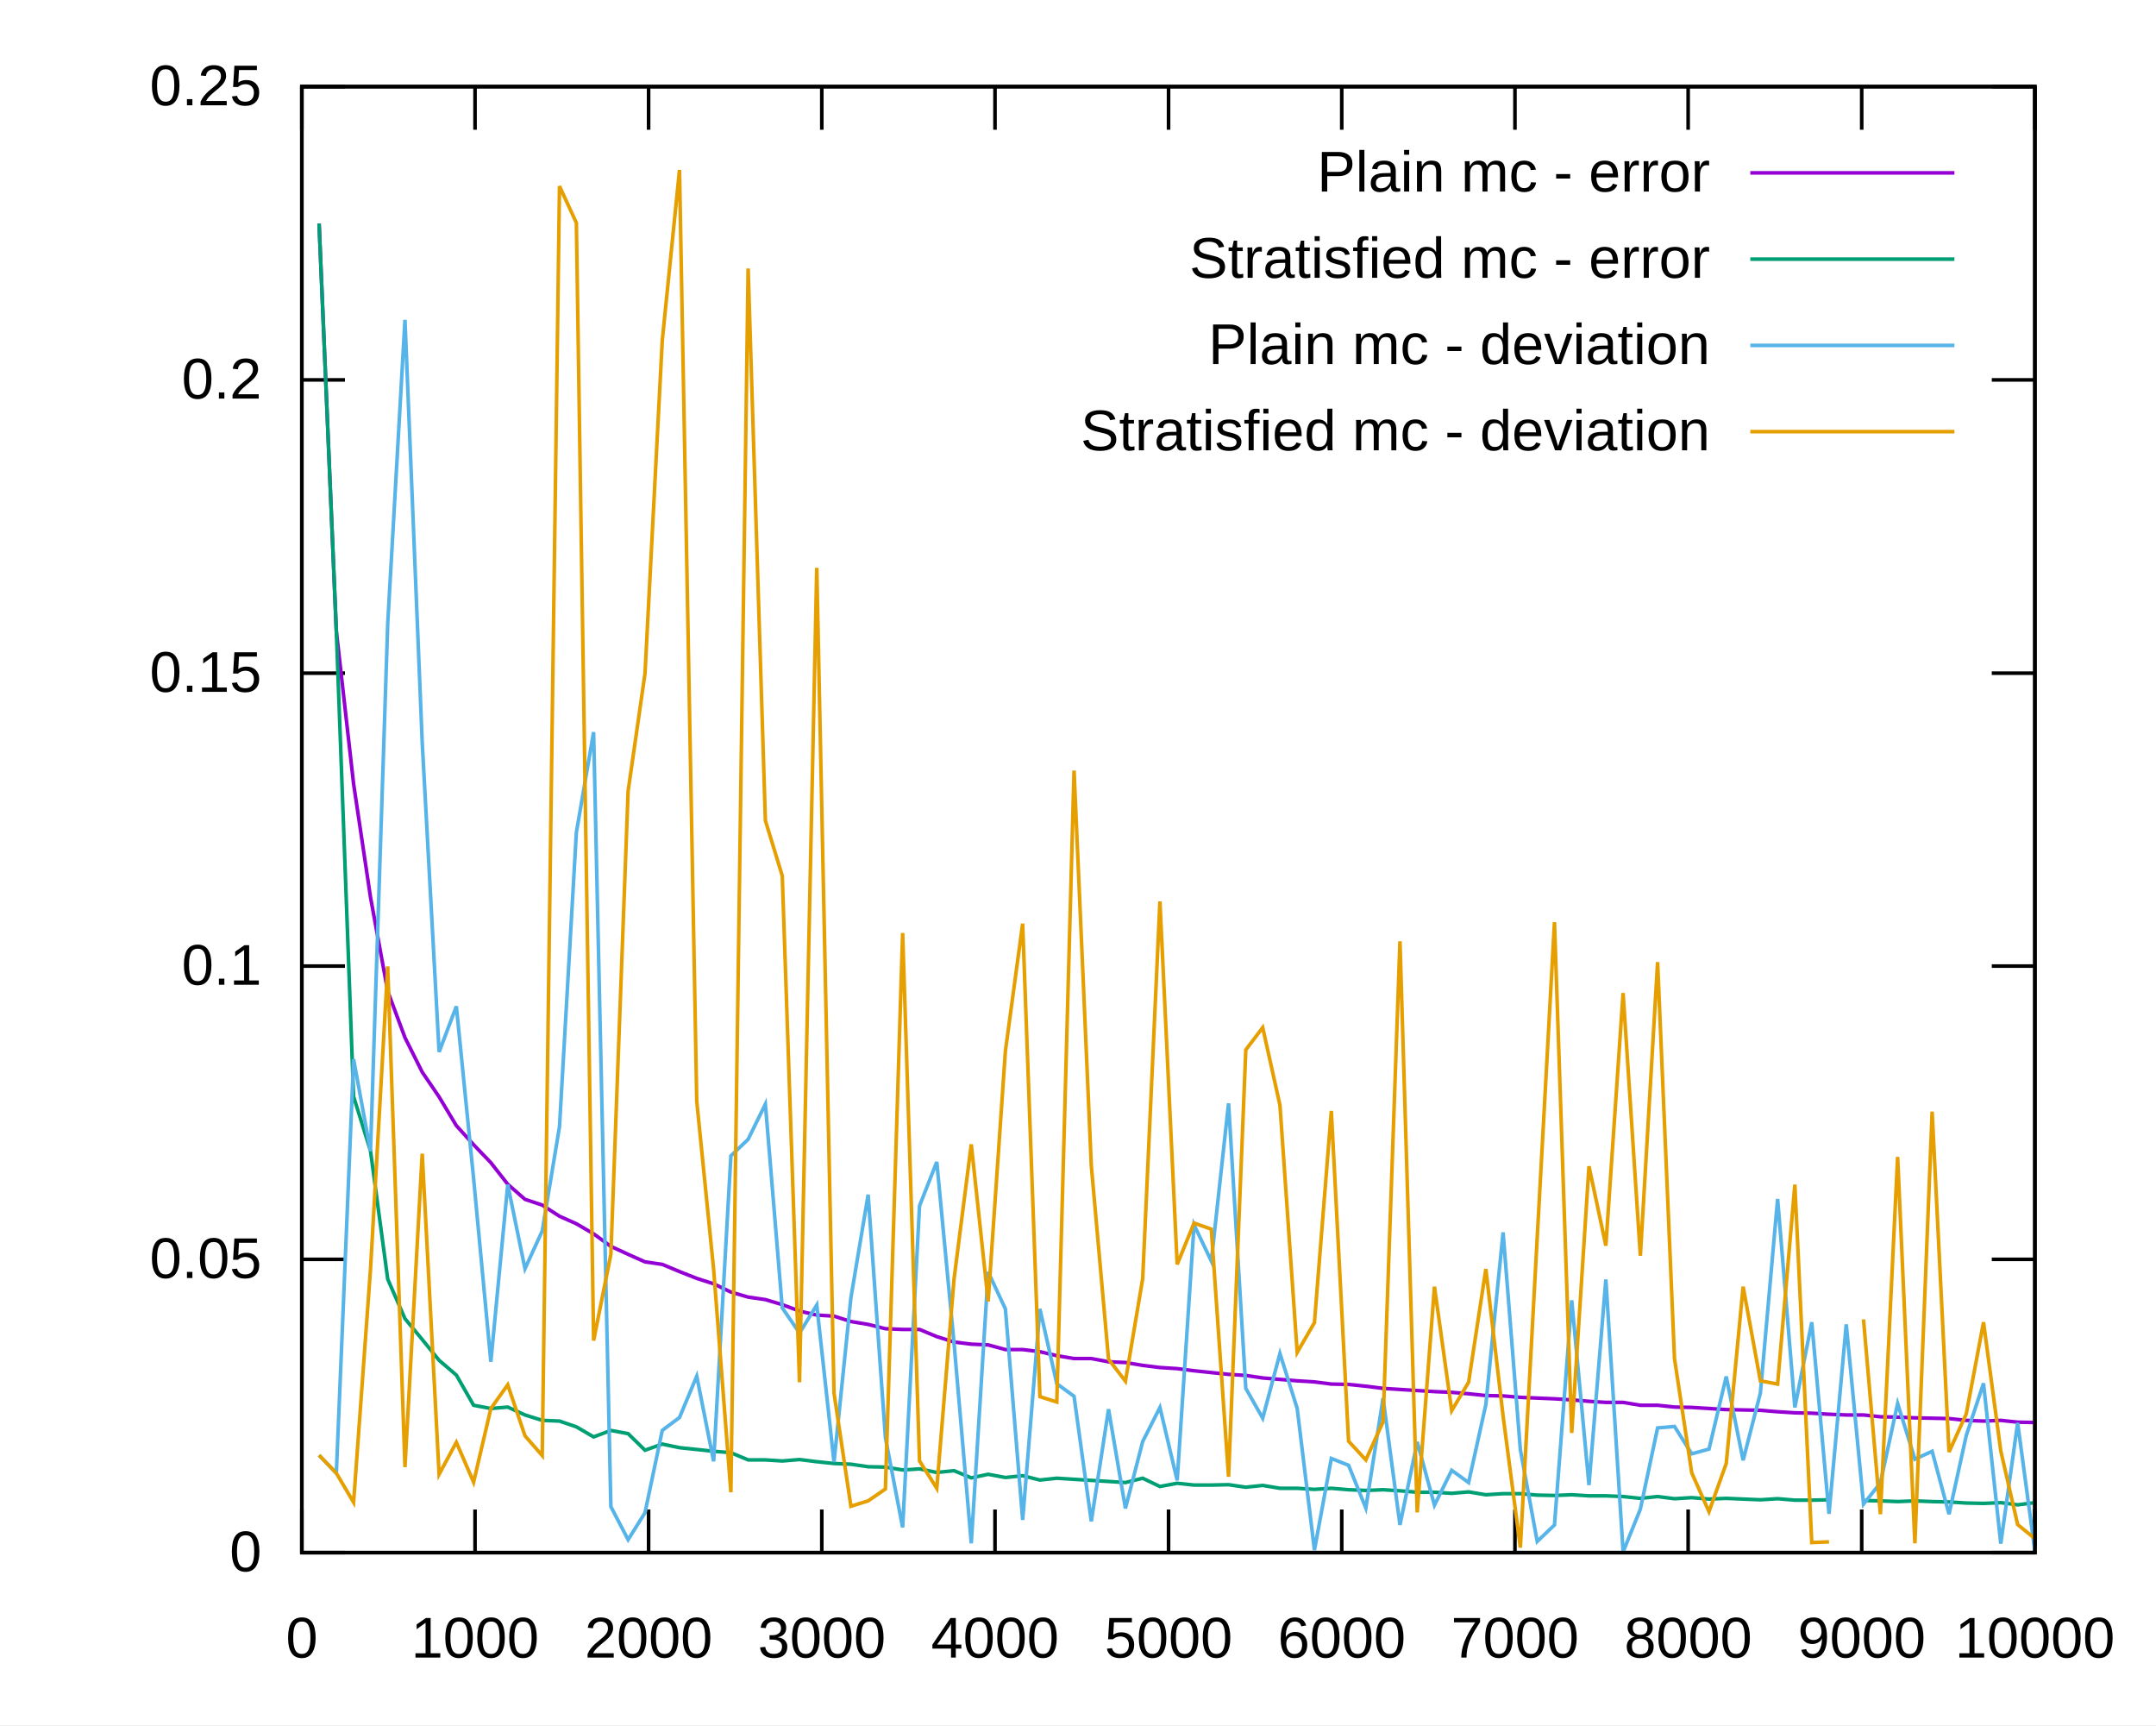
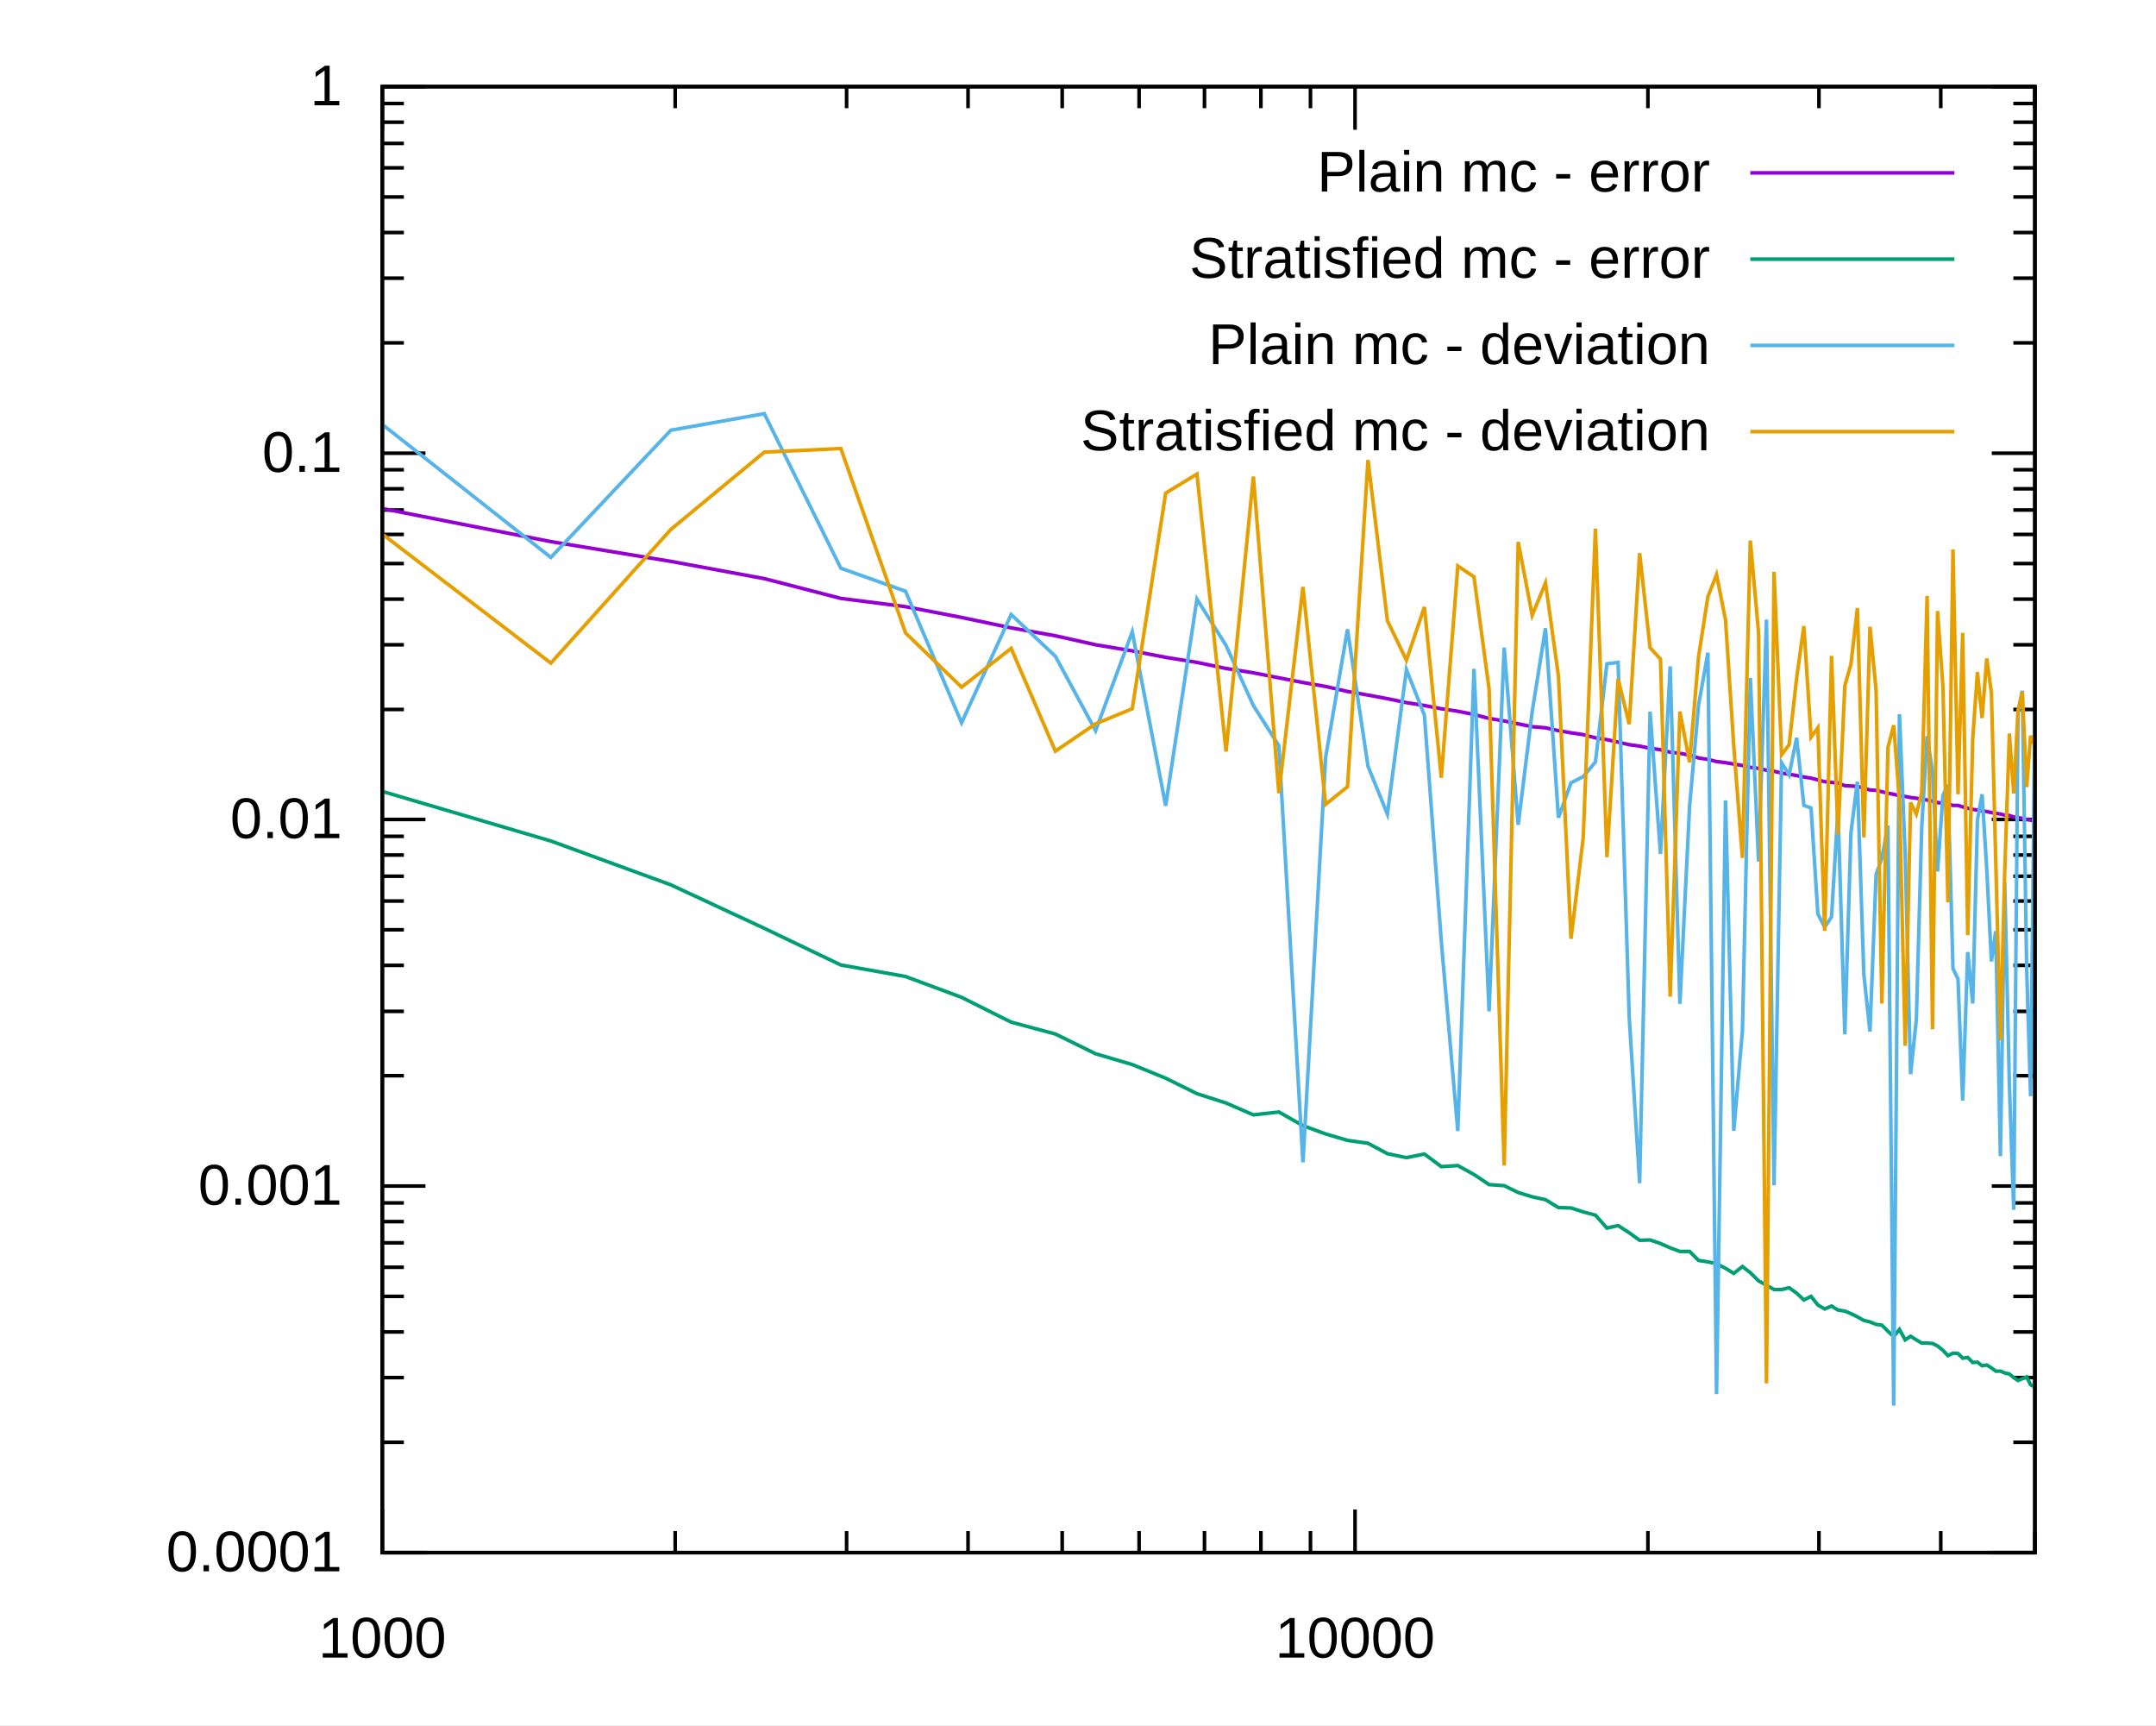
<svg xmlns="http://www.w3.org/2000/svg" xmlns:xlink="http://www.w3.org/1999/xlink" width="600" height="480" viewBox="0 0 600 480">
  <g id="gnuplot_canvas">
    <rect x="0" y="0" width="600" height="480" fill="#ffffff" />
    <defs>
      <circle id="gpDot" r="0.5" stroke-width="0.5" />
      <path id="gpPt0" stroke-width="0.167" stroke="currentColor" d="M-1,0 h2 M0,-1 v2" />
      <path id="gpPt1" stroke-width="0.167" stroke="currentColor" d="M-1,-1 L1,1 M1,-1 L-1,1" />
      <path id="gpPt2" stroke-width="0.167" stroke="currentColor" d="M-1,0 L1,0 M0,-1 L0,1 M-1,-1 L1,1 M-1,1 L1,-1" />
      <rect id="gpPt3" stroke-width="0.167" stroke="currentColor" x="-1" y="-1" width="2" height="2" />
      <rect id="gpPt4" stroke-width="0.167" stroke="currentColor" fill="currentColor" x="-1" y="-1" width="2" height="2" />
      <circle id="gpPt5" stroke-width="0.167" stroke="currentColor" cx="0" cy="0" r="1" />
      <use xlink:href="#gpPt5" id="gpPt6" fill="currentColor" stroke="none" />
      <path id="gpPt7" stroke-width="0.167" stroke="currentColor" d="M0,-1.33 L-1.33,0.67 L1.33,0.67 z" />
      <use xlink:href="#gpPt7" id="gpPt8" fill="currentColor" stroke="none" />
      <use xlink:href="#gpPt7" id="gpPt9" stroke="currentColor" transform="rotate(180)" />
      <use xlink:href="#gpPt9" id="gpPt10" fill="currentColor" stroke="none" />
      <use xlink:href="#gpPt3" id="gpPt11" stroke="currentColor" transform="rotate(45)" />
      <use xlink:href="#gpPt11" id="gpPt12" fill="currentColor" stroke="none" />
      <path id="gpPt13" stroke-width="0.167" stroke="currentColor" d="M0,1.330 L1.265,0.411 L0.782,-1.067 L-0.782,-1.076 L-1.265,0.411 z" />
      <use xlink:href="#gpPt13" id="gpPt14" fill="currentColor" stroke="none" />
      <filter id="textbox" filterUnits="objectBoundingBox" x="0" y="0" height="1" width="1">
        <feFlood flood-color="#FFFFFF" flood-opacity="1" result="bgnd" />
        <feComposite in="SourceGraphic" in2="bgnd" operator="atop" />
      </filter>
      <filter id="greybox" filterUnits="objectBoundingBox" x="0" y="0" height="1" width="1">
        <feFlood flood-color="lightgrey" flood-opacity="1" result="grey" />
        <feComposite in="SourceGraphic" in2="grey" operator="atop" />
      </filter>
    </defs>
    <g fill="none" color="#FFFFFF" stroke="currentColor" stroke-width="1.00" stroke-linecap="butt" stroke-linejoin="miter">
</g>
    <g fill="none" color="black" stroke="currentColor" stroke-width="1.00" stroke-linecap="butt" stroke-linejoin="miter">
-       <path stroke="black" d="M84.0,432.0 L96.0,432.0 M566.3,432.0 L554.3,432.0  " />
-       <g transform="translate(72.8,437.2)" stroke="none" fill="black" font-family="Arial" font-size="16.00" text-anchor="end">
+       <path stroke="black" d="M106.4,432.0 L118.4,432.0 M566.3,432.0 L554.3,432.0  " />
+       <g transform="translate(95.2,437.2)" stroke="none" fill="black" font-family="Arial" font-size="16.00" text-anchor="end">
        <text>
-           <tspan font-family="Arial"> 0</tspan>
+           <tspan font-family="Arial"> 0.0001</tspan>
        </text>
      </g>
    </g>
    <g fill="none" color="black" stroke="currentColor" stroke-width="1.00" stroke-linecap="butt" stroke-linejoin="miter">
-       <path stroke="black" d="M84.0,350.4 L96.0,350.4 M566.3,350.4 L554.3,350.4  " />
-       <g transform="translate(72.8,355.6)" stroke="none" fill="black" font-family="Arial" font-size="16.00" text-anchor="end">
+       <path stroke="black" d="M106.4,401.3 L112.4,401.3 M566.3,401.3 L560.3,401.3 M106.4,383.3 L112.4,383.3 M566.3,383.3 L560.3,383.3   M106.4,370.6 L112.4,370.6 M566.3,370.6 L560.3,370.6 M106.4,360.7 L112.4,360.7 M566.3,360.7 L560.3,360.7   M106.4,352.6 L112.4,352.6 M566.3,352.6 L560.3,352.6 M106.4,345.8 L112.4,345.8 M566.3,345.8 L560.3,345.8   M106.4,339.9 L112.4,339.9 M566.3,339.9 L560.3,339.9 M106.4,334.7 L112.4,334.7 M566.3,334.7 L560.3,334.7   M106.4,330.0 L118.4,330.0 M566.3,330.0 L554.3,330.0  " />
+       <g transform="translate(95.2,335.2)" stroke="none" fill="black" font-family="Arial" font-size="16.00" text-anchor="end">
        <text>
-           <tspan font-family="Arial"> 0.05</tspan>
+           <tspan font-family="Arial"> 0.001</tspan>
        </text>
      </g>
    </g>
    <g fill="none" color="black" stroke="currentColor" stroke-width="1.00" stroke-linecap="butt" stroke-linejoin="miter">
-       <path stroke="black" d="M84.0,268.8 L96.0,268.8 M566.3,268.8 L554.3,268.8  " />
-       <g transform="translate(72.8,274.0)" stroke="none" fill="black" font-family="Arial" font-size="16.00" text-anchor="end">
+       <path stroke="black" d="M106.4,299.3 L112.4,299.3 M566.3,299.3 L560.3,299.3 M106.4,281.4 L112.4,281.4 M566.3,281.4 L560.3,281.4   M106.4,268.6 L112.4,268.6 M566.3,268.6 L560.3,268.6 M106.4,258.7 L112.4,258.7 M566.3,258.7 L560.3,258.7   M106.4,250.7 L112.4,250.7 M566.3,250.7 L560.3,250.7 M106.4,243.8 L112.4,243.8 M566.3,243.8 L560.3,243.8   M106.4,237.9 L112.4,237.9 M566.3,237.9 L560.3,237.9 M106.4,232.7 L112.4,232.7 M566.3,232.7 L560.3,232.7   M106.4,228.0 L118.4,228.0 M566.3,228.0 L554.3,228.0  " />
+       <g transform="translate(95.2,233.2)" stroke="none" fill="black" font-family="Arial" font-size="16.00" text-anchor="end">
+         <text>
+           <tspan font-family="Arial"> 0.01</tspan>
+         </text>
+       </g>
+     </g>
+     <g fill="none" color="black" stroke="currentColor" stroke-width="1.00" stroke-linecap="butt" stroke-linejoin="miter">
+       <path stroke="black" d="M106.4,197.4 L112.4,197.4 M566.3,197.4 L560.3,197.4 M106.4,179.4 L112.4,179.4 M566.3,179.4 L560.3,179.4   M106.4,166.7 L112.4,166.7 M566.3,166.7 L560.3,166.7 M106.4,156.8 L112.4,156.8 M566.3,156.8 L560.3,156.8   M106.4,148.7 L112.4,148.7 M566.3,148.7 L560.3,148.7 M106.4,141.9 L112.4,141.9 M566.3,141.9 L560.3,141.9   M106.4,136.0 L112.4,136.0 M566.3,136.0 L560.3,136.0 M106.4,130.7 L112.4,130.7 M566.3,130.7 L560.3,130.7   M106.4,126.1 L118.4,126.1 M566.3,126.1 L554.3,126.1  " />
+       <g transform="translate(95.2,131.3)" stroke="none" fill="black" font-family="Arial" font-size="16.00" text-anchor="end">
        <text>
          <tspan font-family="Arial"> 0.1</tspan>
        </text>
      </g>
    </g>
    <g fill="none" color="black" stroke="currentColor" stroke-width="1.00" stroke-linecap="butt" stroke-linejoin="miter">
-       <path stroke="black" d="M84.0,187.3 L96.0,187.3 M566.3,187.3 L554.3,187.3  " />
-       <g transform="translate(72.8,192.5)" stroke="none" fill="black" font-family="Arial" font-size="16.00" text-anchor="end">
+       <path stroke="black" d="M106.4,95.4 L112.4,95.4 M566.3,95.4 L560.3,95.4 M106.4,77.4 L112.4,77.4 M566.3,77.4 L560.3,77.4   M106.4,64.7 L112.4,64.7 M566.3,64.7 L560.3,64.7 M106.4,54.8 L112.4,54.8 M566.3,54.8 L560.3,54.8   M106.4,46.7 L112.4,46.7 M566.3,46.7 L560.3,46.7 M106.4,39.9 L112.4,39.9 M566.3,39.9 L560.3,39.9   M106.4,34.0 L112.4,34.0 M566.3,34.0 L560.3,34.0 M106.4,28.8 L112.4,28.8 M566.3,28.8 L560.3,28.8   M106.4,24.1 L118.4,24.1 M566.3,24.1 L554.3,24.1  " />
+       <g transform="translate(95.2,29.3)" stroke="none" fill="black" font-family="Arial" font-size="16.00" text-anchor="end">
        <text>
-           <tspan font-family="Arial"> 0.15</tspan>
+           <tspan font-family="Arial"> 1</tspan>
        </text>
      </g>
    </g>
    <g fill="none" color="black" stroke="currentColor" stroke-width="1.00" stroke-linecap="butt" stroke-linejoin="miter">
-       <path stroke="black" d="M84.0,105.7 L96.0,105.7 M566.3,105.7 L554.3,105.7  " />
-       <g transform="translate(72.8,110.9)" stroke="none" fill="black" font-family="Arial" font-size="16.00" text-anchor="end">
-         <text>
-           <tspan font-family="Arial"> 0.2</tspan>
-         </text>
-       </g>
-     </g>
-     <g fill="none" color="black" stroke="currentColor" stroke-width="1.00" stroke-linecap="butt" stroke-linejoin="miter">
-       <path stroke="black" d="M84.0,24.1 L96.0,24.1 M566.3,24.1 L554.3,24.1  " />
-       <g transform="translate(72.8,29.3)" stroke="none" fill="black" font-family="Arial" font-size="16.00" text-anchor="end">
-         <text>
-           <tspan font-family="Arial"> 0.25</tspan>
-         </text>
-       </g>
-     </g>
-     <g fill="none" color="black" stroke="currentColor" stroke-width="1.00" stroke-linecap="butt" stroke-linejoin="miter">
-       <path stroke="black" d="M84.0,432.0 L84.0,420.0 M84.0,24.1 L84.0,36.1  " />
-       <g transform="translate(84.0,461.2)" stroke="none" fill="black" font-family="Arial" font-size="16.00" text-anchor="middle">
-         <text>
-           <tspan font-family="Arial"> 0</tspan>
-         </text>
-       </g>
-     </g>
-     <g fill="none" color="black" stroke="currentColor" stroke-width="1.00" stroke-linecap="butt" stroke-linejoin="miter">
-       <path stroke="black" d="M132.2,432.0 L132.2,420.0 M132.2,24.1 L132.2,36.1  " />
-       <g transform="translate(132.2,461.2)" stroke="none" fill="black" font-family="Arial" font-size="16.00" text-anchor="middle">
+       <path stroke="black" d="M106.4,432.0 L106.4,420.0 M106.4,24.1 L106.4,36.1  " />
+       <g transform="translate(106.4,461.2)" stroke="none" fill="black" font-family="Arial" font-size="16.00" text-anchor="middle">
        <text>
          <tspan font-family="Arial"> 1000</tspan>
        </text>
      </g>
    </g>
    <g fill="none" color="black" stroke="currentColor" stroke-width="1.00" stroke-linecap="butt" stroke-linejoin="miter">
-       <path stroke="black" d="M180.5,432.0 L180.5,420.0 M180.5,24.1 L180.5,36.1  " />
-       <g transform="translate(180.5,461.2)" stroke="none" fill="black" font-family="Arial" font-size="16.00" text-anchor="middle">
-         <text>
-           <tspan font-family="Arial"> 2000</tspan>
-         </text>
-       </g>
-     </g>
-     <g fill="none" color="black" stroke="currentColor" stroke-width="1.00" stroke-linecap="butt" stroke-linejoin="miter">
-       <path stroke="black" d="M228.7,432.0 L228.7,420.0 M228.7,24.1 L228.7,36.1  " />
-       <g transform="translate(228.7,461.2)" stroke="none" fill="black" font-family="Arial" font-size="16.00" text-anchor="middle">
-         <text>
-           <tspan font-family="Arial"> 3000</tspan>
-         </text>
-       </g>
-     </g>
-     <g fill="none" color="black" stroke="currentColor" stroke-width="1.00" stroke-linecap="butt" stroke-linejoin="miter">
-       <path stroke="black" d="M276.9,432.0 L276.9,420.0 M276.9,24.1 L276.9,36.1  " />
-       <g transform="translate(276.9,461.2)" stroke="none" fill="black" font-family="Arial" font-size="16.00" text-anchor="middle">
-         <text>
-           <tspan font-family="Arial"> 4000</tspan>
-         </text>
-       </g>
-     </g>
-     <g fill="none" color="black" stroke="currentColor" stroke-width="1.00" stroke-linecap="butt" stroke-linejoin="miter">
-       <path stroke="black" d="M325.2,432.0 L325.2,420.0 M325.2,24.1 L325.2,36.1  " />
-       <g transform="translate(325.2,461.2)" stroke="none" fill="black" font-family="Arial" font-size="16.00" text-anchor="middle">
-         <text>
-           <tspan font-family="Arial"> 5000</tspan>
-         </text>
-       </g>
-     </g>
-     <g fill="none" color="black" stroke="currentColor" stroke-width="1.00" stroke-linecap="butt" stroke-linejoin="miter">
-       <path stroke="black" d="M373.4,432.0 L373.4,420.0 M373.4,24.1 L373.4,36.1  " />
-       <g transform="translate(373.4,461.2)" stroke="none" fill="black" font-family="Arial" font-size="16.00" text-anchor="middle">
-         <text>
-           <tspan font-family="Arial"> 6000</tspan>
-         </text>
-       </g>
-     </g>
-     <g fill="none" color="black" stroke="currentColor" stroke-width="1.00" stroke-linecap="butt" stroke-linejoin="miter">
-       <path stroke="black" d="M421.6,432.0 L421.6,420.0 M421.6,24.1 L421.6,36.1  " />
-       <g transform="translate(421.6,461.2)" stroke="none" fill="black" font-family="Arial" font-size="16.00" text-anchor="middle">
-         <text>
-           <tspan font-family="Arial"> 7000</tspan>
-         </text>
-       </g>
-     </g>
-     <g fill="none" color="black" stroke="currentColor" stroke-width="1.00" stroke-linecap="butt" stroke-linejoin="miter">
-       <path stroke="black" d="M469.8,432.0 L469.8,420.0 M469.8,24.1 L469.8,36.1  " />
-       <g transform="translate(469.8,461.2)" stroke="none" fill="black" font-family="Arial" font-size="16.00" text-anchor="middle">
-         <text>
-           <tspan font-family="Arial"> 8000</tspan>
-         </text>
-       </g>
-     </g>
-     <g fill="none" color="black" stroke="currentColor" stroke-width="1.00" stroke-linecap="butt" stroke-linejoin="miter">
-       <path stroke="black" d="M518.1,432.0 L518.1,420.0 M518.1,24.1 L518.1,36.1  " />
-       <g transform="translate(518.1,461.2)" stroke="none" fill="black" font-family="Arial" font-size="16.00" text-anchor="middle">
-         <text>
-           <tspan font-family="Arial"> 9000</tspan>
-         </text>
-       </g>
-     </g>
-     <g fill="none" color="black" stroke="currentColor" stroke-width="1.00" stroke-linecap="butt" stroke-linejoin="miter">
-       <path stroke="black" d="M566.3,432.0 L566.3,420.0 M566.3,24.1 L566.3,36.1  " />
-       <g transform="translate(566.3,461.2)" stroke="none" fill="black" font-family="Arial" font-size="16.00" text-anchor="middle">
+       <path stroke="black" d="M187.9,432.0 L187.9,426.0 M187.9,24.1 L187.9,30.1 M235.6,432.0 L235.6,426.0 M235.6,24.1 L235.6,30.1   M269.4,432.0 L269.4,426.0 M269.4,24.1 L269.4,30.1 M295.6,432.0 L295.6,426.0 M295.6,24.1 L295.6,30.1   M317.0,432.0 L317.0,426.0 M317.0,24.1 L317.0,30.1 M335.2,432.0 L335.2,426.0 M335.2,24.1 L335.2,30.1   M350.9,432.0 L350.9,426.0 M350.9,24.1 L350.9,30.1 M364.7,432.0 L364.7,426.0 M364.7,24.1 L364.7,30.1   M377.1,432.0 L377.1,420.0 M377.1,24.1 L377.1,36.1  " />
+       <g transform="translate(377.1,461.2)" stroke="none" fill="black" font-family="Arial" font-size="16.00" text-anchor="middle">
        <text>
          <tspan font-family="Arial"> 10000</tspan>
        </text>
      </g>
    </g>
    <g fill="none" color="black" stroke="currentColor" stroke-width="1.00" stroke-linecap="butt" stroke-linejoin="miter">
- </g>
+       <path stroke="black" d="M458.6,432.0 L458.6,426.0 M458.6,24.1 L458.6,30.1 M506.2,432.0 L506.2,426.0 M506.2,24.1 L506.2,30.1   M540.1,432.0 L540.1,426.0 M540.1,24.1 L540.1,30.1 M566.3,432.0 L566.3,426.0 M566.3,24.1 L566.3,30.1    " />
+     </g>
    <g fill="none" color="black" stroke="currentColor" stroke-width="1.00" stroke-linecap="butt" stroke-linejoin="miter">
-       <path stroke="black" d="M84.0,24.1 L84.0,432.0 L566.3,432.0 L566.3,24.1 L84.0,24.1 Z  " />
+       <path stroke="black" d="M106.4,24.1 L106.4,432.0 L566.3,432.0 L566.3,24.1 L106.4,24.1 Z  " />
    </g>
    <g fill="none" color="black" stroke="currentColor" stroke-width="1.00" stroke-linecap="butt" stroke-linejoin="miter">
</g>
    <g id="gnuplot_plot_1">
      <g fill="none" color="black" stroke="currentColor" stroke-width="1.00" stroke-linecap="butt" stroke-linejoin="miter">
        <g transform="translate(475.9,53.3)" stroke="none" fill="black" font-family="Arial" font-size="16.00" text-anchor="end">
          <text>
            <tspan font-family="Arial">Plain mc - error</tspan>
          </text>
        </g>
      </g>
      <g fill="none" color="black" stroke="currentColor" stroke-width="1.00" stroke-linecap="butt" stroke-linejoin="miter">
-         <path stroke="rgb(148,   0, 211)" d="M487.1,48.1 L543.9,48.1 M88.8,62.2 L93.6,175.6 L98.4,218.1 L103.1,249.6 L107.9,275.8 L112.7,288.7   L117.5,298.3 L122.2,305.2 L127.0,313.2 L131.8,318.5 L136.6,323.5 L141.3,329.5 L146.1,333.7 L150.9,335.3   L155.7,338.4 L160.4,340.5 L165.2,343.3 L170.0,346.8 L174.8,349.0 L179.5,351.1 L184.3,351.8 L189.1,353.8   L193.9,355.7 L198.6,357.2 L203.4,359.5 L208.2,360.9 L213.0,361.6 L217.7,363.0 L222.5,364.8 L227.3,365.9   L232.1,366.2 L236.8,367.7 L241.6,368.5 L246.4,369.7 L251.2,369.9 L255.9,369.9 L260.7,371.9 L265.5,373.4   L270.3,374.0 L275.0,374.2 L279.8,375.5 L284.6,375.5 L289.4,376.1 L294.1,377.2 L298.9,378.0 L303.7,378.0   L308.5,378.9 L313.2,379.1 L318.0,379.9 L322.8,380.5 L327.6,380.8 L332.3,381.4 L337.1,381.9 L341.9,382.4   L346.7,382.7 L351.4,383.4 L356.2,383.8 L361.0,384.2 L365.8,384.5 L370.5,385.1 L375.3,385.2 L380.1,385.7   L384.9,386.3 L389.6,386.6 L394.4,386.9 L399.2,387.2 L404.0,387.4 L408.7,387.8 L413.5,388.3 L418.3,388.4   L423.1,388.8 L427.8,389.0 L432.6,389.2 L437.4,389.5 L442.2,389.9 L446.9,390.2 L451.7,390.2 L456.5,391.0   L461.3,391.0 L466.0,391.5 L470.8,391.6 L475.6,391.9 L480.4,392.2 L485.1,392.3 L489.9,392.4 L494.7,392.8   L499.5,393.1 L504.2,393.2 L509.0,393.5 L513.8,393.7 L518.6,393.7 L523.3,394.2 L528.1,394.3 L532.9,394.5   L537.7,394.6 L542.4,394.7 L547.2,395.2 L552.0,395.4 L556.8,395.2 L561.5,395.7 L566.3,395.8  " />
+         <path stroke="rgb(148,   0, 211)" d="M487.1,48.1 L543.9,48.1 M106.4,141.5 L153.3,150.7 L186.7,156.2 L212.7,161.0 L234.0,166.5 L252.0,168.8   L267.6,171.8 L281.4,174.7 L293.7,176.9 L304.9,179.4 L315.1,181.1 L324.4,182.9 L333.1,184.3 L341.2,186.0   L348.8,187.2 L355.9,188.6 L362.6,189.9 L368.9,191.0 L375.0,192.4 L380.7,193.4 L386.1,194.4 L391.4,195.5   L396.4,196.3 L401.1,197.2 L405.7,197.9 L410.2,198.8 L414.4,199.9 L418.6,200.6 L422.5,201.4 L426.4,202.2   L430.1,202.5 L433.7,203.3 L437.2,203.9 L440.6,204.4 L444.0,205.3 L447.2,205.8 L450.3,206.5 L453.4,207.2   L456.3,207.6 L459.2,208.2 L462.1,208.6 L464.8,209.3 L467.5,209.6 L470.2,210.1 L472.7,210.9 L475.3,211.3   L477.7,211.9 L480.2,212.2 L482.5,212.6 L484.9,213.0 L487.1,213.5 L489.4,213.8 L491.6,214.3 L493.7,214.6   L495.8,215.1 L497.9,215.4 L500.0,215.8 L502.0,216.2 L504.0,216.5 L505.9,217.0 L507.8,217.5 L509.7,217.7   L511.5,217.9 L513.4,218.6 L515.1,218.7 L516.9,218.8 L518.7,219.3 L520.4,219.8 L522.1,219.9 L523.7,220.3   L525.4,220.7 L527.0,221.0 L528.6,221.4 L530.2,221.6 L531.7,221.9 L533.3,222.1 L534.8,222.4 L536.3,222.6   L537.8,222.9 L539.2,223.3 L540.7,223.5 L542.1,223.7 L543.5,224.1 L544.9,224.1 L546.2,224.5 L547.6,224.9   L549.0,225.2 L550.3,225.4 L551.6,225.6 L552.9,225.8 L554.2,226.1 L555.4,226.3 L556.7,226.5 L557.9,226.8   L559.2,226.9 L560.4,227.3 L561.6,227.5 L562.8,227.7 L564.0,228.0 L565.1,228.2 L566.3,228.4  " />
      </g>
    </g>
    <g id="gnuplot_plot_2">
      <g fill="none" color="black" stroke="currentColor" stroke-width="1.00" stroke-linecap="butt" stroke-linejoin="miter">
        <g transform="translate(475.9,77.3)" stroke="none" fill="black" font-family="Arial" font-size="16.00" text-anchor="end">
          <text>
            <tspan font-family="Arial">Stratisfied mc - error</tspan>
          </text>
        </g>
      </g>
      <g fill="none" color="black" stroke="currentColor" stroke-width="1.00" stroke-linecap="butt" stroke-linejoin="miter">
-         <path stroke="rgb(  0, 158, 115)" d="M487.1,72.1 L543.9,72.1 M88.8,62.2 L93.6,175.6 L98.4,305.1 L103.1,320.2 L107.9,355.9 L112.7,366.9   L117.5,372.7 L122.2,378.5 L127.0,382.6 L131.8,391.0 L136.6,391.9 L141.3,391.5 L146.1,393.7 L150.9,395.2   L155.7,395.4 L160.4,397.0 L165.2,399.8 L170.0,398.0 L174.8,398.9 L179.5,403.5 L184.3,401.8 L189.1,402.8   L193.9,403.3 L198.6,403.8 L203.4,404.2 L208.2,406.2 L213.0,406.2 L217.7,406.5 L222.5,406.1 L227.3,406.7   L232.1,407.2 L236.8,407.4 L241.6,408.1 L246.4,408.2 L251.2,409.0 L255.9,408.7 L260.7,409.7 L265.5,409.2   L270.3,411.2 L275.0,410.2 L279.8,411.1 L284.6,410.6 L289.4,411.8 L294.1,411.3 L298.9,411.6 L303.7,411.9   L308.5,412.2 L313.2,412.5 L318.0,411.3 L322.8,413.6 L327.6,412.7 L332.3,413.2 L337.1,413.2 L341.9,413.1   L346.7,413.8 L351.4,413.3 L356.2,414.1 L361.0,414.1 L365.8,414.4 L370.5,414.1 L375.3,414.5 L380.1,414.7   L384.9,414.5 L389.6,414.8 L394.4,415.2 L399.2,415.2 L404.0,415.5 L408.7,415.1 L413.5,415.9 L418.3,415.6   L423.1,415.6 L427.8,416.0 L432.6,416.1 L437.4,415.9 L442.2,416.2 L446.9,416.2 L451.7,416.4 L456.5,416.9   L461.3,416.4 L466.0,417.0 L470.8,416.7 L475.6,417.1 L480.4,416.9 L485.1,417.1 L489.9,417.3 L494.7,417.0   L499.5,417.4 L504.2,417.4 L509.0,417.3 M518.6,417.5 L523.3,417.6 L528.1,417.8 L532.9,417.6 L537.7,417.8   L542.4,417.9 L547.2,418.2 L552.0,418.3 L556.8,418.1 L561.5,418.7 L566.3,418.1  " />
+         <path stroke="rgb(  0, 158, 115)" d="M487.1,72.1 L543.9,72.1 M106.4,220.2 L153.3,234.0 L186.7,246.2 L212.7,258.3 L234.0,268.5 L252.0,271.7   L267.6,277.5 L281.4,284.4 L293.7,287.7 L304.9,293.2 L315.1,296.2 L324.4,300.0 L333.1,304.3 L341.2,306.9   L348.8,310.2 L355.9,309.4 L362.6,313.2 L368.9,315.5 L375.0,317.3 L380.7,318.1 L386.1,321.0 L391.4,322.1   L396.4,321.1 L401.1,324.6 L405.7,324.3 L410.2,326.8 L414.4,329.6 L418.6,329.9 L422.5,331.8 L426.4,333.0   L430.1,333.8 L433.7,336.0 L437.2,336.1 L440.6,337.2 L444.0,338.1 L447.2,341.7 L450.3,341.0 L453.4,343.0   L456.3,345.1 L459.2,345.0 L462.1,346.0 L464.8,347.2 L467.5,348.2 L470.2,348.2 L472.7,350.7 L475.3,351.1   L477.7,351.6 L480.2,352.9 L482.5,354.3 L484.9,352.4 L487.1,354.1 L489.4,356.4 L491.6,357.6 L493.7,358.8   L495.8,358.8 L497.9,358.3 L500.0,359.8 L502.0,361.7 L504.0,360.7 L505.9,363.1 L507.8,364.2 L509.7,363.4   L511.5,364.5 L513.4,364.8 L515.1,365.5 L516.9,366.4 L518.7,367.4 L520.4,367.8 L522.1,368.5 L523.7,368.7   L525.4,370.4 L527.0,371.9 L528.6,369.9 L530.2,372.8 L531.7,371.8 L533.3,372.8 L534.8,373.7 L536.3,373.7   L537.8,373.8 L539.2,374.5 L540.7,375.7 L542.1,377.2 L543.5,376.5 L544.9,376.6 L546.2,377.9 L547.6,377.7   L549.0,379.1 L550.3,379.0 L551.6,380.0 L552.9,379.8 L554.2,380.6 L555.4,381.5 L556.7,381.5 L557.9,382.0   L559.2,382.3 L560.4,383.3 L561.6,384.1 L562.8,383.6 L564.0,383.1 L565.1,385.3 L566.3,385.9  " />
      </g>
    </g>
    <g id="gnuplot_plot_3">
      <g fill="none" color="black" stroke="currentColor" stroke-width="1.00" stroke-linecap="butt" stroke-linejoin="miter">
        <g transform="translate(475.9,101.3)" stroke="none" fill="black" font-family="Arial" font-size="16.00" text-anchor="end">
          <text>
            <tspan font-family="Arial">Plain mc - deviation</tspan>
          </text>
        </g>
      </g>
      <g fill="none" color="black" stroke="currentColor" stroke-width="1.00" stroke-linecap="butt" stroke-linejoin="miter">
-         <path stroke="rgb( 86, 180, 233)" d="M487.1,96.1 L543.9,96.1 M88.8,404.9 L93.6,409.9 L98.4,294.7 L103.1,320.3 L107.9,173.5 L112.7,89.0   L117.5,206.6 L122.2,292.7 L127.0,280.0 L131.8,327.9 L136.6,378.9 L141.3,329.6 L146.1,353.0 L150.9,342.5   L155.7,313.5 L160.4,231.6 L165.2,203.7 L170.0,419.2 L174.8,428.4 L179.5,420.9 L184.3,398.0 L189.1,394.4   L193.9,382.9 L198.6,406.6 L203.4,321.6 L208.2,317.0 L213.0,307.2 L217.7,363.9 L222.5,370.9 L227.3,363.1   L232.1,406.8 L236.8,361.1 L241.6,332.4 L246.4,400.0 L251.2,425.0 L255.9,335.5 L260.7,323.3 L265.5,373.7   L270.3,429.4 L275.0,353.9 L279.8,364.2 L284.6,422.9 L289.4,364.2 L294.1,385.0 L298.9,388.5 L303.7,423.3   L308.5,392.1 L313.2,419.7 L318.0,401.1 L322.8,391.6 L327.6,411.9 L332.3,340.8 L337.1,350.9 L341.9,307.0   L346.7,386.3 L351.4,394.6 L356.2,376.6 L361.0,391.9 L365.8,431.3 L370.5,405.8 L375.3,407.7 L380.1,419.6   L384.9,389.0 L389.6,424.3 L394.4,401.2 L399.2,418.8 L404.0,409.1 L408.7,412.5 L413.5,390.8 L418.3,342.9   L423.1,403.3 L427.8,428.9 L432.6,424.3 L437.4,361.8 L442.2,413.2 L446.9,356.0 L451.7,431.8 L456.5,419.9   L461.3,397.3 L466.0,396.9 L470.8,404.5 L475.6,403.2 L480.4,383.0 L485.1,406.3 L489.9,387.6 L494.7,333.6   L499.5,391.6 L504.2,367.9 L509.0,421.2 L513.8,368.5 L518.6,418.5 L523.3,412.6 L528.1,390.5 L532.9,406.0   L537.7,403.8 L542.4,421.3 L547.2,399.4 L552.0,384.9 L556.8,429.5 L561.5,395.9 L566.3,431.6  " />
+         <path stroke="rgb( 86, 180, 233)" d="M487.1,96.1 L543.9,96.1 M106.4,118.1 L153.3,155.1 L186.7,119.7 L212.7,115.1 L234.0,158.1 L252.0,164.5   L267.6,201.1 L281.4,171.0 L293.7,182.6 L304.9,203.3 L315.1,175.8 L324.4,224.2 L333.1,166.7 L341.2,179.6   L348.8,196.3 L355.9,207.5 L362.6,323.4 L368.9,210.8 L375.0,175.1 L380.7,213.2 L386.1,226.5 L391.4,186.3   L396.4,199.0 L401.1,261.9 L405.7,314.7 L410.2,186.1 L414.4,281.4 L418.6,180.2 L422.5,229.5 L426.4,198.0   L430.1,174.8 L433.7,227.5 L437.2,217.8 L440.6,216.1 L444.0,212.0 L447.2,184.7 L450.3,184.3 L453.4,283.0   L456.3,329.2 L459.2,198.0 L462.1,237.6 L464.8,185.4 L467.5,279.3 L470.2,224.3 L472.7,196.2 L475.3,181.6   L477.7,387.9 L480.2,222.7 L482.5,314.6 L484.9,286.9 L487.1,188.6 L489.4,239.7 L491.6,172.4 L493.7,329.8   L495.8,212.2 L497.9,215.6 L500.0,205.3 L502.0,224.1 L504.0,224.8 L505.9,254.3 L507.8,258.0 L509.7,255.1   L511.5,225.2 L513.4,287.8 L515.1,231.7 L516.9,217.5 L518.7,271.2 L520.4,287.0 L522.1,243.3 L523.7,238.8   L525.4,229.7 L527.0,391.1 L528.6,198.7 L530.2,237.5 L531.7,298.9 L533.3,283.7 L534.8,230.3 L536.3,204.8   L537.8,214.7 L539.2,242.5 L540.7,221.3 L542.1,218.4 L543.5,269.5 L544.9,272.4 L546.2,306.2 L547.6,264.9   L549.0,279.2 L550.3,228.2 L551.6,221.0 L552.9,241.8 L554.2,267.5 L555.4,259.1 L556.7,321.7 L557.9,245.5   L559.2,301.9 L560.4,336.6 L561.6,198.3 L562.8,192.2 L564.0,269.2 L565.1,305.0 L566.3,198.0  " />
      </g>
    </g>
    <g id="gnuplot_plot_4">
      <g fill="none" color="black" stroke="currentColor" stroke-width="1.00" stroke-linecap="butt" stroke-linejoin="miter">
        <g transform="translate(475.9,125.3)" stroke="none" fill="black" font-family="Arial" font-size="16.00" text-anchor="end">
          <text>
            <tspan font-family="Arial">Stratisfied mc - deviation</tspan>
          </text>
        </g>
      </g>
      <g fill="none" color="black" stroke="currentColor" stroke-width="1.00" stroke-linecap="butt" stroke-linejoin="miter">
-         <path stroke="rgb(230, 159,   0)" d="M487.1,120.1 L543.9,120.1 M88.8,404.9 L93.6,409.9 L98.4,418.0 L103.1,353.3 L107.9,268.9 L112.7,408.2   L117.5,321.0 L122.2,410.2 L127.0,401.3 L131.8,412.4 L136.6,391.9 L141.3,385.3 L146.1,399.5 L150.9,405.0   L155.7,51.8 L160.4,62.0 L165.2,373.0 L170.0,349.0 L174.8,220.1 L179.5,187.4 L184.3,94.8 L189.1,47.3   L193.9,306.4 L198.6,353.2 L203.4,415.2 L208.2,74.7 L213.0,228.3 L217.7,243.7 L222.5,384.6 L227.3,158.0   L232.1,387.6 L236.8,419.1 L241.6,417.6 L246.4,414.3 L251.2,259.6 L255.9,406.5 L260.7,414.1 L265.5,355.9   L270.3,318.4 L275.0,362.1 L279.8,292.4 L284.6,257.0 L289.4,388.6 L294.1,390.1 L298.9,214.4 L303.7,324.3   L308.5,378.2 L313.2,384.3 L318.0,355.8 L322.8,250.8 L327.6,351.8 L332.3,340.3 L337.1,342.0 L341.9,410.9   L346.7,292.1 L351.4,285.9 L356.2,307.5 L361.0,376.3 L365.8,368.0 L370.5,309.1 L375.3,401.0 L380.1,406.2   L384.9,395.6 L389.6,261.9 L394.4,420.8 L399.2,358.0 L404.0,392.5 L408.7,384.6 L413.5,353.1 L418.3,394.0   L423.1,430.6 L427.8,344.3 L432.6,256.6 L437.4,398.7 L442.2,324.5 L446.9,346.6 L451.7,276.3 L456.5,349.4   L461.3,267.7 L466.0,378.0 L470.8,409.8 L475.6,420.6 L480.4,407.2 L485.1,358.0 L489.9,384.2 L494.7,385.1   L499.5,329.6 L504.2,429.2 L509.0,429.0 M518.6,367.1 L523.3,421.3 L528.1,321.9 L532.9,429.4 L537.7,309.3   L542.4,404.0 L547.2,393.4 L552.0,367.9 L556.8,403.7 L561.5,424.2 L566.3,428.1  " />
+         <path stroke="rgb(230, 159,   0)" d="M487.1,120.1 L543.9,120.1 M106.4,148.6 L153.3,184.5 L186.7,147.3 L212.7,125.8 L234.0,124.8 L252.0,176.1   L267.6,191.2 L281.4,180.4 L293.7,209.0 L304.9,201.4 L315.1,197.2 L324.4,137.2 L333.1,131.9 L341.2,209.1   L348.8,132.6 L355.9,220.7 L362.6,163.3 L368.9,223.8 L375.0,218.9 L380.7,128.0 L386.1,172.7 L391.4,183.7   L396.4,168.9 L401.1,216.4 L405.7,157.5 L410.2,160.5 L414.4,191.7 L418.6,324.3 L422.5,150.8 L426.4,171.2   L430.1,162.2 L433.7,188.0 L437.2,261.2 L440.6,233.1 L444.0,147.1 L447.2,238.5 L450.3,188.9 L453.4,201.5   L456.3,153.9 L459.2,180.2 L462.1,183.4 L464.8,277.3 L467.5,198.0 L470.2,212.1 L472.7,182.7 L475.3,166.0   L477.7,159.9 L480.2,172.5 L482.5,207.7 L484.9,238.7 L487.1,150.4 L489.4,176.1 L491.6,384.9 L493.7,159.1   L495.8,210.0 L497.9,207.2 L500.0,188.6 L502.0,174.2 L504.0,205.1 L505.9,202.5 L507.8,259.0 L509.7,182.5   L511.5,232.2 L513.4,190.8 L515.1,184.8 L516.9,169.2 L518.7,233.0 L520.4,174.4 L522.1,192.0 L523.7,279.2   L525.4,208.0 L527.0,201.8 L528.6,222.8 L530.2,291.0 L531.7,223.3 L533.3,226.5 L534.8,220.6 L536.3,165.8   L537.8,286.4 L539.2,170.0 L540.7,191.0 L542.1,251.1 L543.5,152.9 L544.9,221.0 L546.2,176.1 L547.6,260.2   L549.0,205.6 L550.3,187.0 L551.6,199.8 L552.9,183.2 L554.2,192.9 L555.4,239.5 L556.7,289.4 L557.9,242.5   L559.2,204.1 L560.4,220.8 L561.6,197.8 L562.8,192.5 L564.0,219.0 L565.1,204.7 L566.3,207.5  " />
      </g>
    </g>
    <g fill="none" color="#FFFFFF" stroke="rgb(230, 159,   0)" stroke-width="2.00" stroke-linecap="butt" stroke-linejoin="miter">
</g>
    <g fill="none" color="black" stroke="currentColor" stroke-width="2.00" stroke-linecap="butt" stroke-linejoin="miter">
</g>
    <g fill="none" color="black" stroke="black" stroke-width="1.00" stroke-linecap="butt" stroke-linejoin="miter">
</g>
    <g fill="none" color="black" stroke="currentColor" stroke-width="1.00" stroke-linecap="butt" stroke-linejoin="miter">
-       <path stroke="black" d="M84.0,24.1 L84.0,432.0 L566.3,432.0 L566.3,24.1 L84.0,24.1 Z  " />
+       <path stroke="black" d="M106.4,24.1 L106.4,432.0 L566.3,432.0 L566.3,24.1 L106.4,24.1 Z  " />
    </g>
    <g fill="none" color="black" stroke="currentColor" stroke-width="1.00" stroke-linecap="butt" stroke-linejoin="miter">
</g>
  </g>
</svg>
